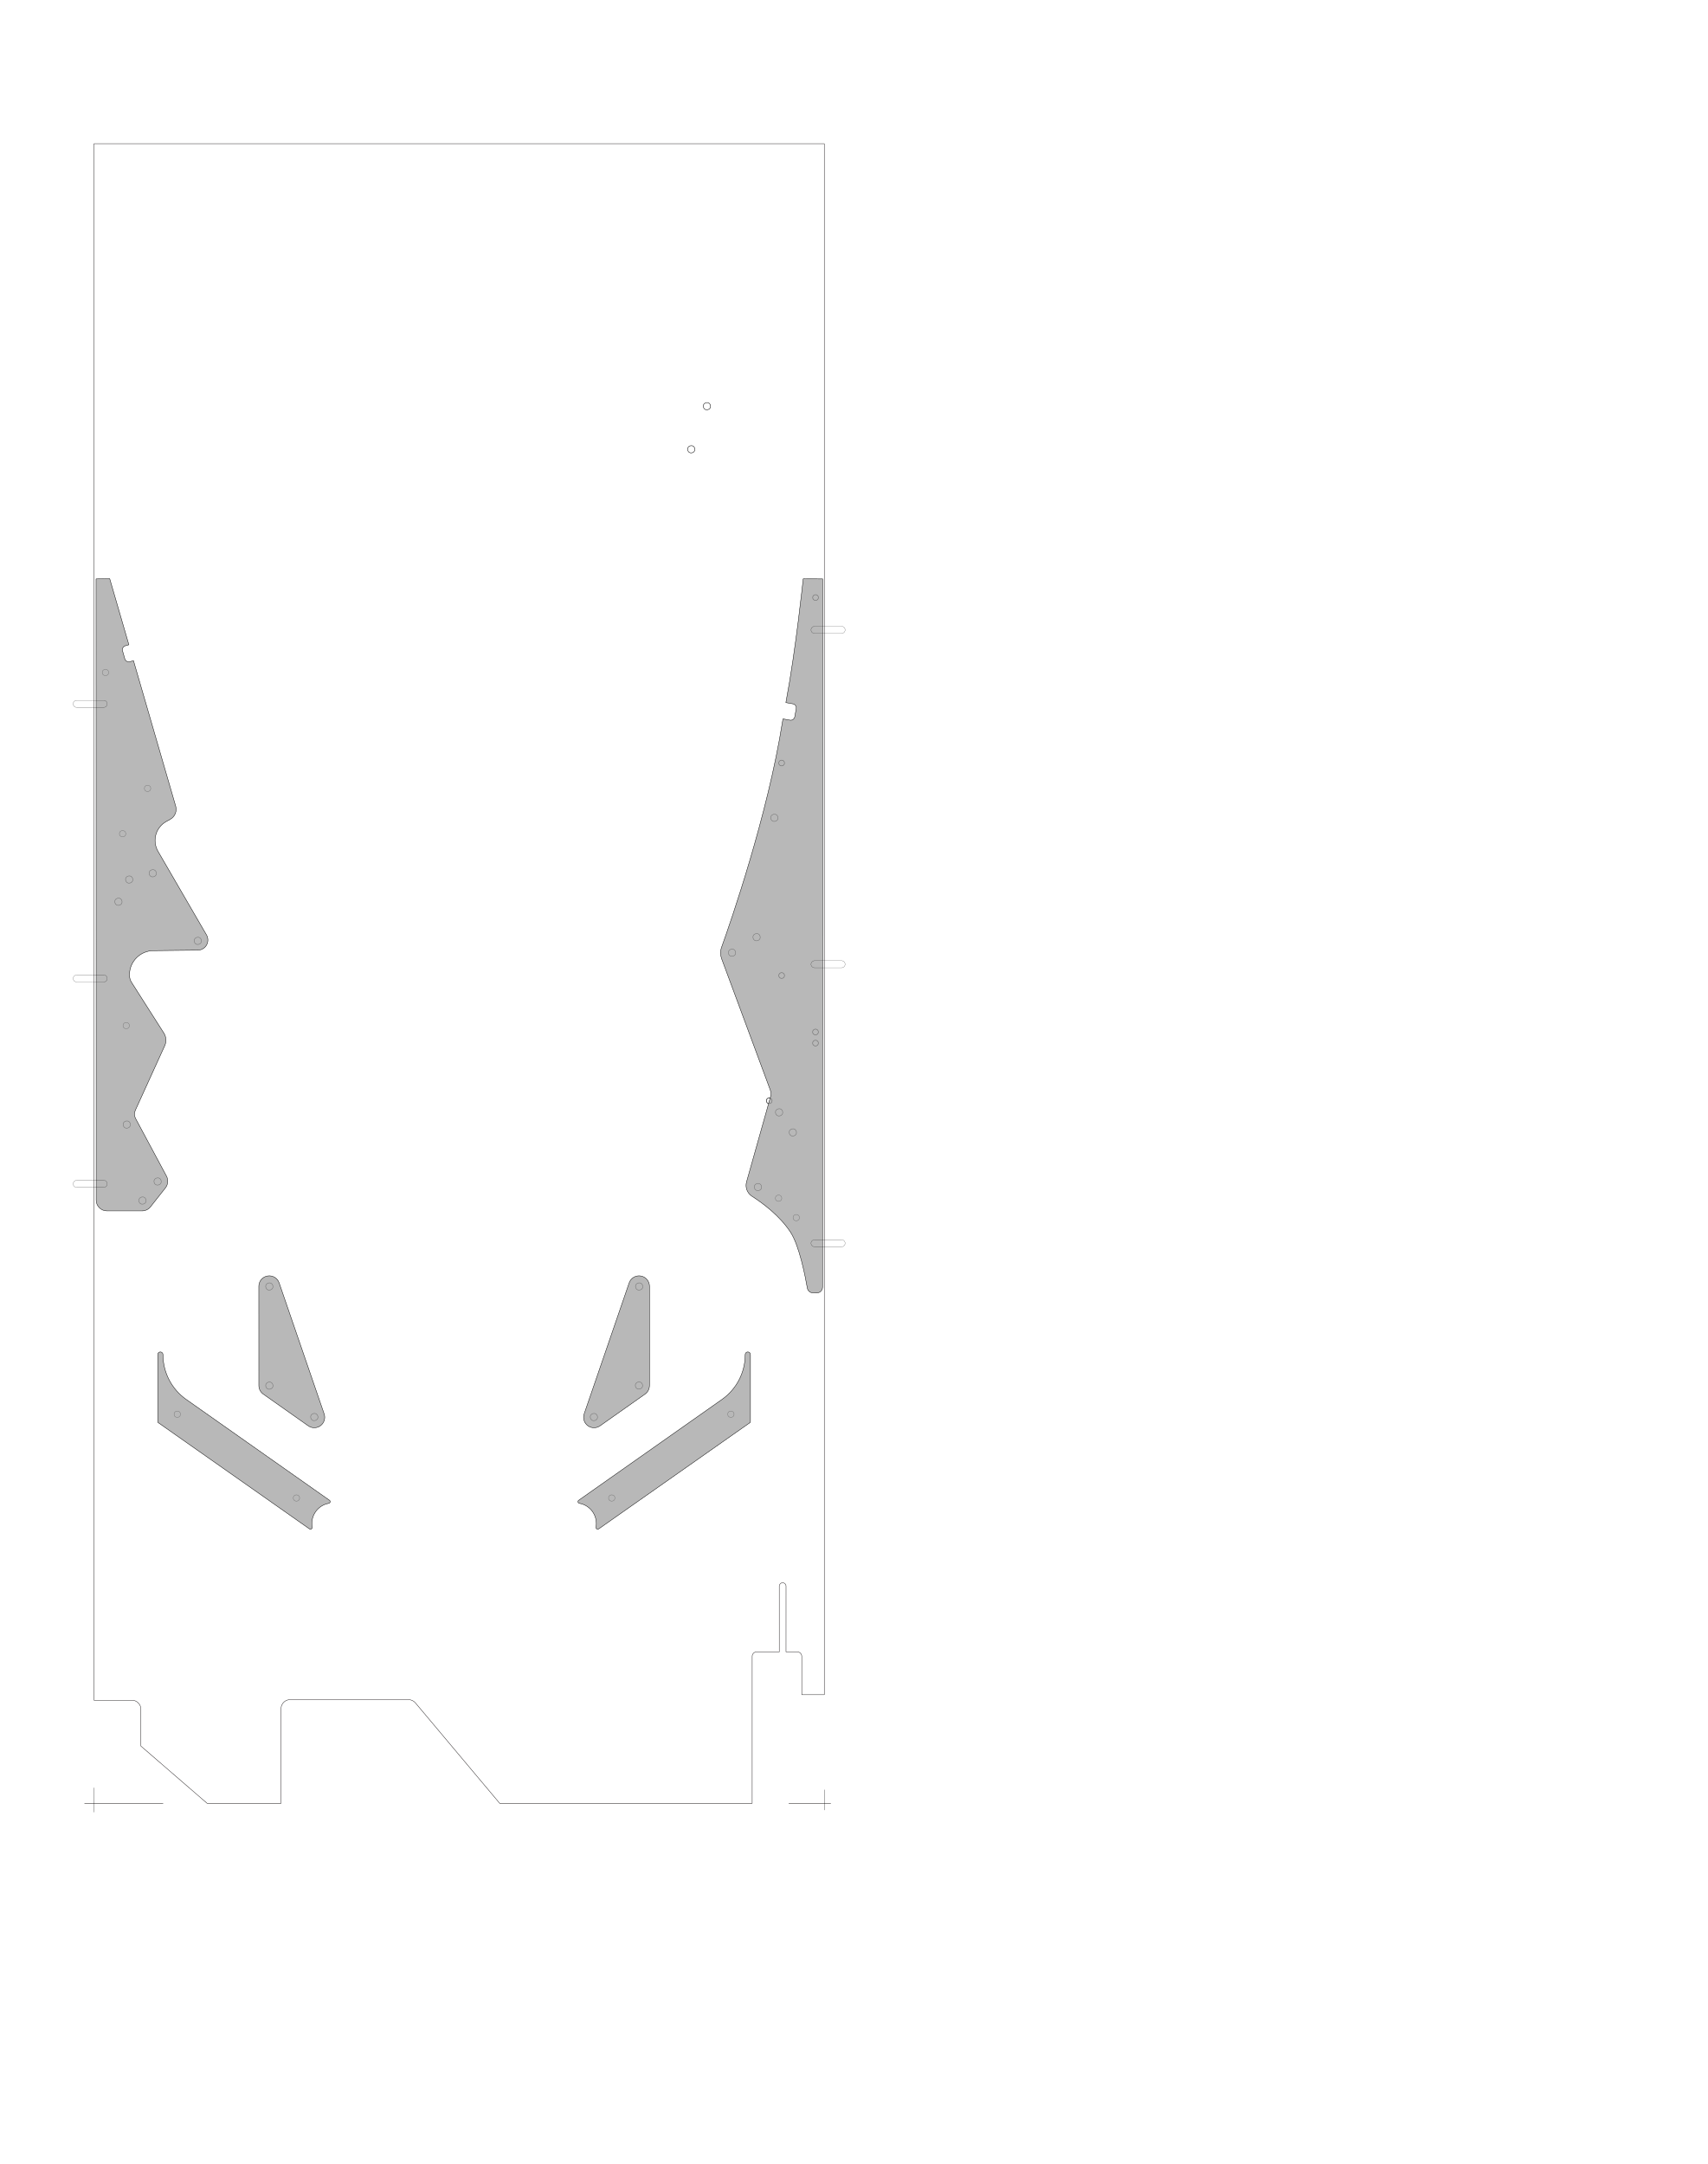
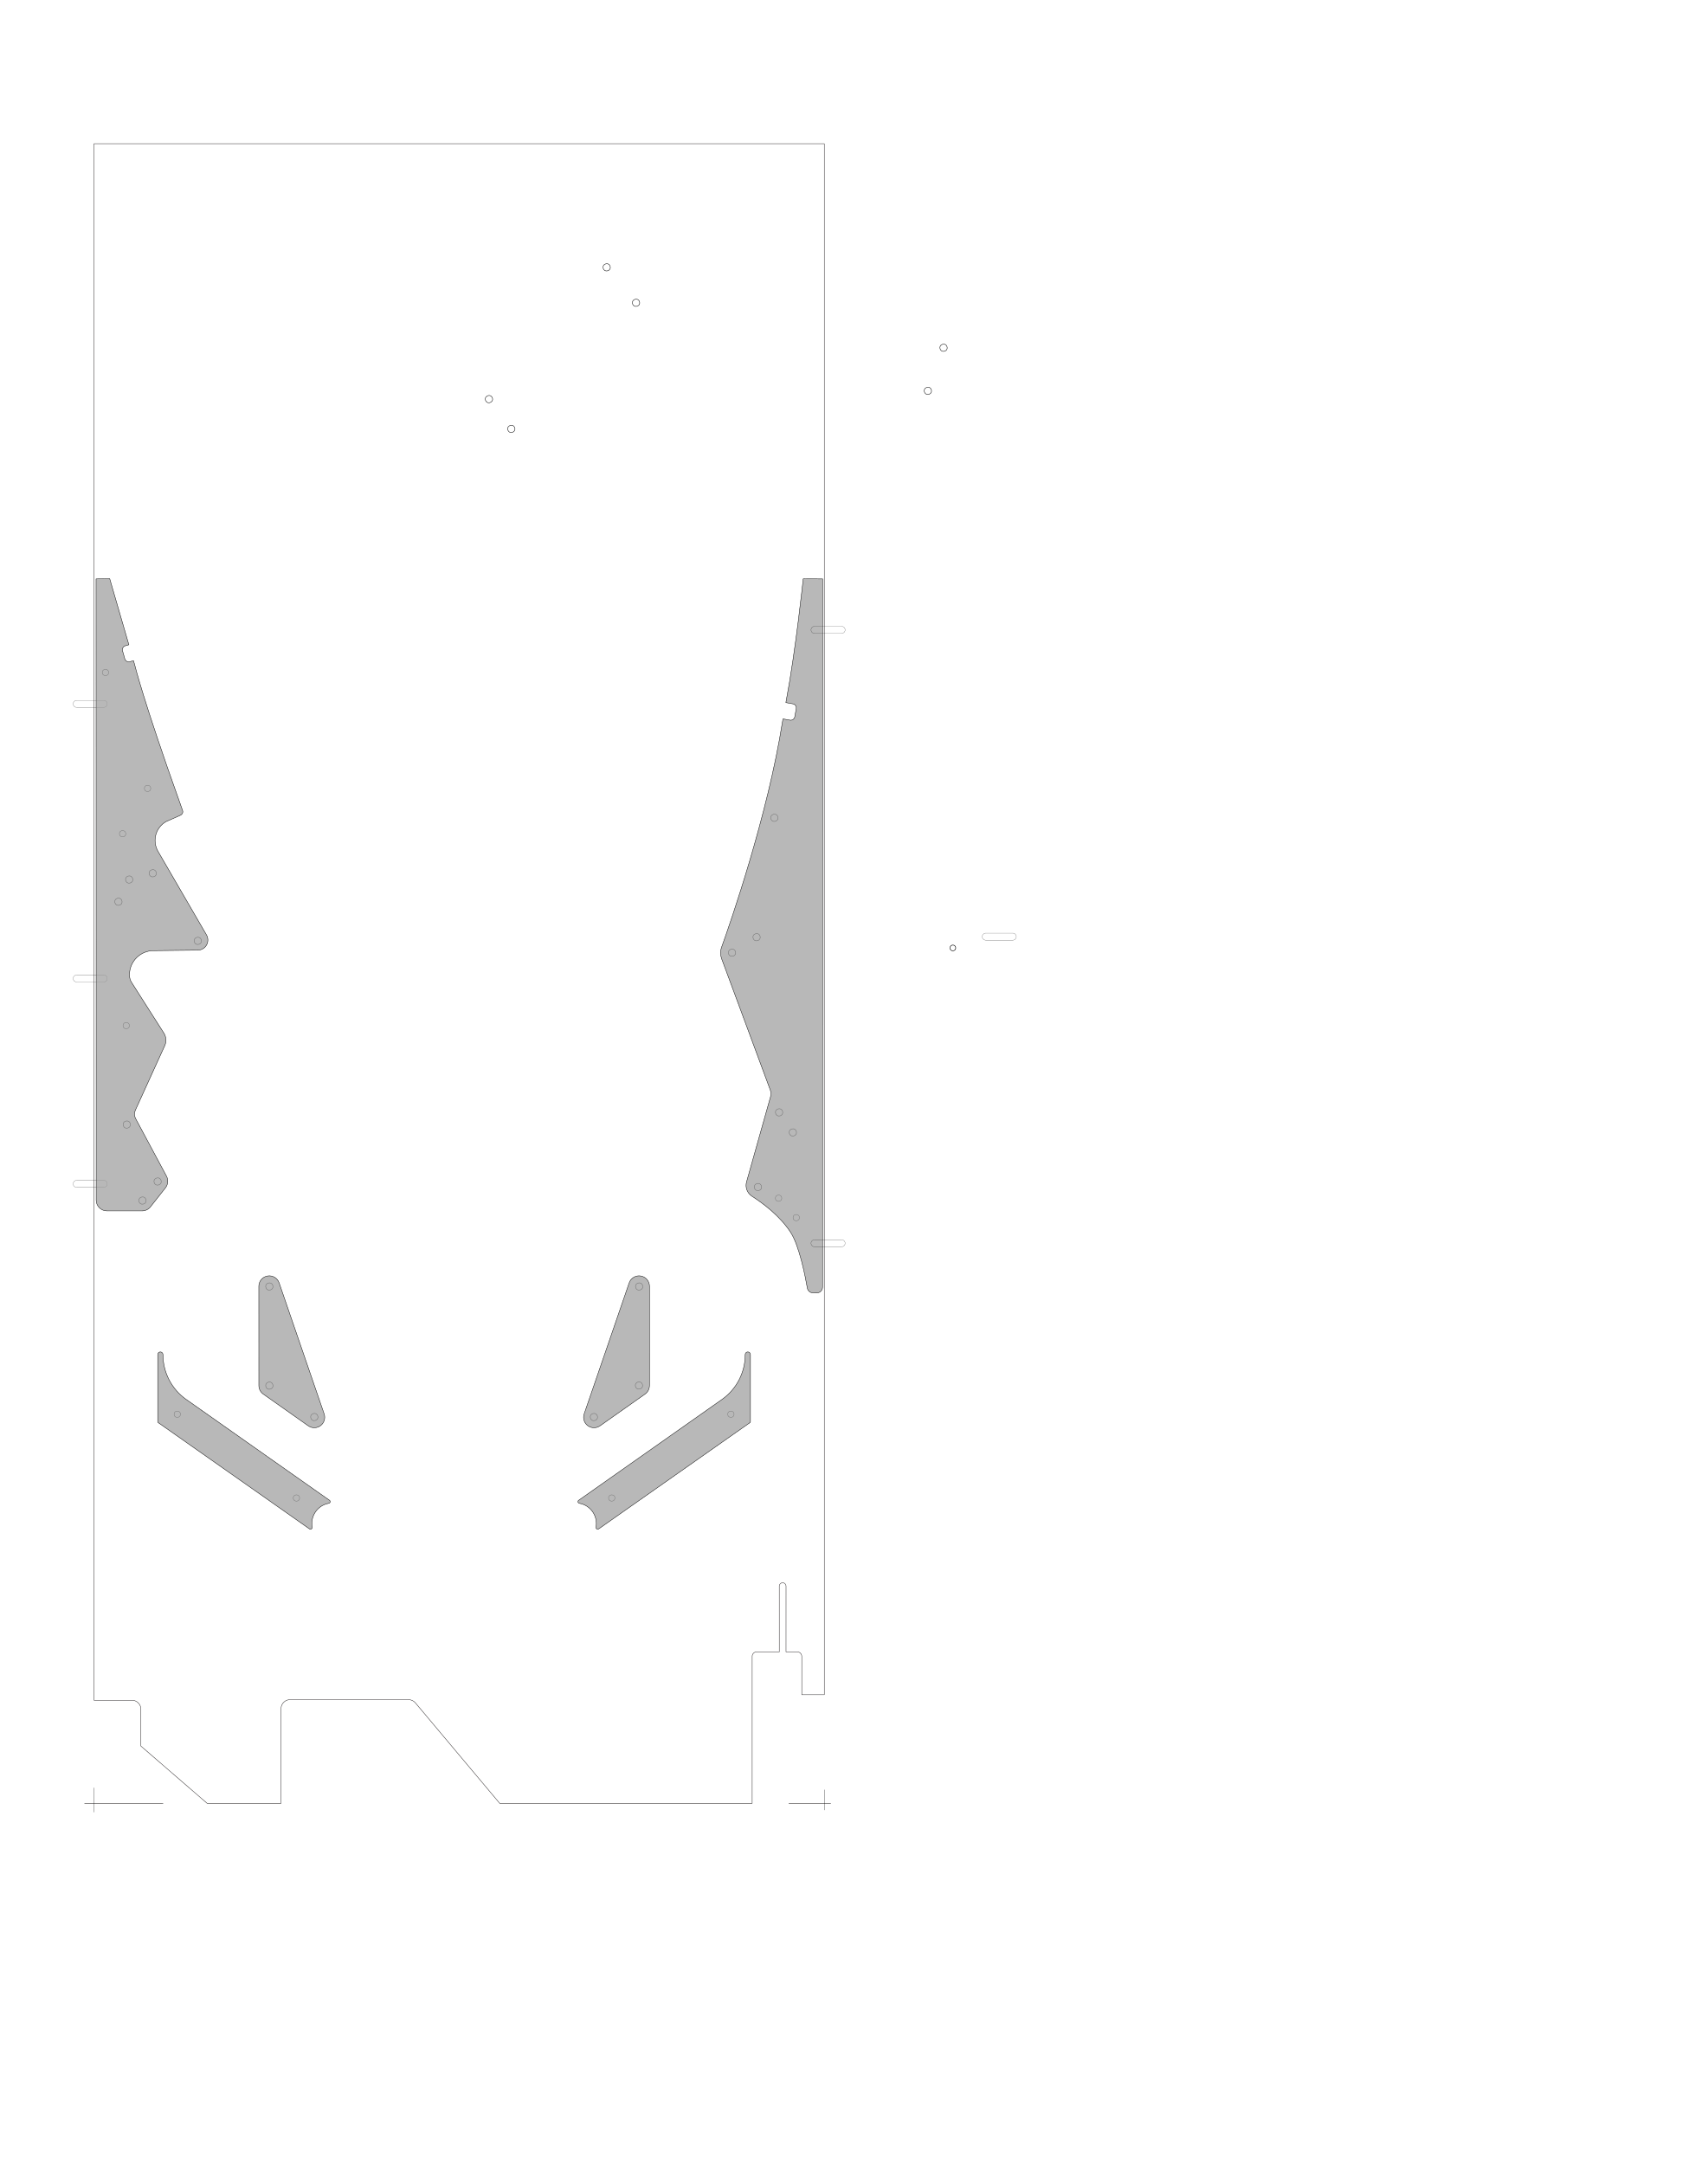
- <svg xmlns="http://www.w3.org/2000/svg" width="4544px" height="5760px" version="1.1" xml:space="preserve" style="fill-rule:evenodd;clip-rule:evenodd;stroke-miterlimit:2.613;">
-   <g clip-path="url(#_clip2)">
+ <svg xmlns="http://www.w3.org/2000/svg" width="4544px" height="5760px" version="1.1" xml:space="preserve" style="fill-rule:evenodd;clip-rule:evenodd;stroke-linejoin:round;stroke-miterlimit:1.414;">
+   <g clip-path="url(#_clip1)">
    <g id="T.-6-R-PlasMet-POST">
      <g id="Plastic">
-         <path d="M327.493,2729.91C327.487,2741.11 344.299,2741.11 344.293,2729.91C344.305,2718.71 327.487,2718.71 327.493,2729.91Z" style="fill:none;stroke:black;stroke-width:0.96px;stroke-linecap:round;stroke-linejoin:round;stroke-miterlimit:10;" />
+         <path d="M327.493,2729.91C327.487,2741.11 344.299,2741.11 344.293,2729.91C344.305,2718.71 327.487,2718.71 327.493,2729.91Z" style="fill:none;stroke:black;stroke-width:0.96px;stroke-linecap:round;stroke-miterlimit:10;" />
      </g>
    </g>
    <g id="T.-6-R-PlasMet-POST1">
      <g id="Plastic1">
-         <path d="M272.277,1789.98C272.271,1801.18 289.084,1801.18 289.077,1789.98C289.09,1778.78 272.271,1778.78 272.277,1789.98Z" style="fill:none;stroke:black;stroke-width:0.96px;stroke-linecap:round;stroke-linejoin:round;stroke-miterlimit:10;" />
+         <path d="M272.277,1789.98C272.271,1801.18 289.084,1801.18 289.077,1789.98C289.09,1778.78 272.271,1778.78 272.277,1789.98Z" style="fill:none;stroke:black;stroke-width:0.96px;stroke-linecap:round;stroke-miterlimit:10;" />
      </g>
    </g>
    <g id="T.-6-R-PlasMet-POST2">
      <g id="Plastic2">
-         <path d="M384.371,2098.53C384.365,2109.73 401.178,2109.73 401.171,2098.53C401.184,2087.33 384.365,2087.33 384.371,2098.53Z" style="fill:none;stroke:black;stroke-width:0.96px;stroke-linecap:round;stroke-linejoin:round;stroke-miterlimit:10;" />
+         <path d="M384.371,2098.53C384.365,2109.73 401.178,2109.73 401.171,2098.53C401.184,2087.33 384.365,2087.33 384.371,2098.53Z" style="fill:none;stroke:black;stroke-width:0.96px;stroke-linecap:round;stroke-miterlimit:10;" />
      </g>
    </g>
    <g id="T.-6-R-PlasMet-POST3">
      <g id="Plastic3">
-         <path d="M317.893,2219.18C317.887,2230.38 334.7,2230.38 334.693,2219.18C334.706,2207.98 317.887,2207.98 317.893,2219.18Z" style="fill:none;stroke:black;stroke-width:0.96px;stroke-linecap:round;stroke-linejoin:round;stroke-miterlimit:10;" />
+         <path d="M317.893,2219.18C317.887,2230.38 334.7,2230.38 334.693,2219.18C334.706,2207.98 317.887,2207.98 317.893,2219.18Z" style="fill:none;stroke:black;stroke-width:0.96px;stroke-linecap:round;stroke-miterlimit:10;" />
      </g>
    </g>
    <g id="T.-6-R-PlasMet-POST4">
      <g id="Plastic4">
-         <path d="M2063.8,3189.32C2063.79,3200.52 2080.6,3200.52 2080.6,3189.32C2080.61,3178.12 2063.79,3178.12 2063.8,3189.32Z" style="fill:none;stroke:black;stroke-width:0.96px;stroke-linecap:round;stroke-linejoin:round;stroke-miterlimit:10;" />
+         <path d="M2063.8,3189.32C2063.79,3200.52 2080.6,3200.52 2080.6,3189.32C2080.61,3178.12 2063.79,3178.12 2063.8,3189.32Z" style="fill:none;stroke:black;stroke-width:0.96px;stroke-linecap:round;stroke-miterlimit:10;" />
      </g>
    </g>
    <g id="T.-6-R-PlasMet-POST5">
      <g id="Plastic5">
-         <path d="M2110.78,3241.05C2110.78,3252.25 2127.59,3252.25 2127.58,3241.05C2127.6,3229.85 2110.78,3229.85 2110.78,3241.05Z" style="fill:none;stroke:black;stroke-width:0.96px;stroke-linecap:round;stroke-linejoin:round;stroke-miterlimit:10;" />
+         <path d="M2110.78,3241.05C2110.78,3252.25 2127.59,3252.25 2127.58,3241.05C2127.6,3229.85 2110.78,3229.85 2110.78,3241.05Z" style="fill:none;stroke:black;stroke-width:0.96px;stroke-linecap:round;stroke-miterlimit:10;" />
      </g>
    </g>
    <g id="T.-6-R-PlasMet-POST6">
      <g id="Plastic6">
-         <path d="M1936.86,3764.3C1936.85,3775.5 1953.66,3775.5 1953.66,3764.3C1953.67,3753.1 1936.85,3753.1 1936.86,3764.3Z" style="fill:none;stroke:black;stroke-width:0.96px;stroke-linecap:round;stroke-linejoin:round;stroke-miterlimit:10;" />
+         <path d="M1936.86,3764.3C1936.85,3775.5 1953.66,3775.5 1953.66,3764.3C1953.67,3753.1 1936.85,3753.1 1936.86,3764.3Z" style="fill:none;stroke:black;stroke-width:0.96px;stroke-linecap:round;stroke-miterlimit:10;" />
      </g>
    </g>
    <g id="T.-6-R-PlasMet-POST7">
      <g id="Plastic7">
-         <path d="M1619.7,3987.29C1619.69,3998.49 1636.51,3998.49 1636.5,3987.29C1636.51,3976.09 1619.69,3976.09 1619.7,3987.29Z" style="fill:none;stroke:black;stroke-width:0.96px;stroke-linecap:round;stroke-linejoin:round;stroke-miterlimit:10;" />
+         <path d="M1619.7,3987.29C1619.69,3998.49 1636.51,3998.49 1636.5,3987.29C1636.51,3976.09 1619.69,3976.09 1619.7,3987.29Z" style="fill:none;stroke:black;stroke-width:0.96px;stroke-linecap:round;stroke-miterlimit:10;" />
      </g>
    </g>
    <g id="T.-6-R-PlasMet-POST8">
      <g id="Plastic8">
-         <path d="M780.562,3987.29C780.556,3998.49 797.368,3998.49 797.362,3987.29C797.375,3976.09 780.556,3976.09 780.562,3987.29Z" style="fill:none;stroke:black;stroke-width:0.96px;stroke-linecap:round;stroke-linejoin:round;stroke-miterlimit:10;" />
+         <path d="M780.562,3987.29C780.556,3998.49 797.368,3998.49 797.362,3987.29C797.375,3976.09 780.556,3976.09 780.562,3987.29Z" style="fill:none;stroke:black;stroke-width:0.96px;stroke-linecap:round;stroke-miterlimit:10;" />
      </g>
    </g>
    <g id="T.-6-R-PlasMet-POST9">
      <g id="Plastic9">
-         <path d="M463.41,3764.31C463.404,3775.51 480.216,3775.51 480.21,3764.31C480.223,3753.11 463.404,3753.11 463.41,3764.31Z" style="fill:none;stroke:black;stroke-width:0.96px;stroke-linecap:round;stroke-linejoin:round;stroke-miterlimit:10;" />
+         <path d="M463.41,3764.31C463.404,3775.51 480.216,3775.51 480.21,3764.31C480.223,3753.11 463.404,3753.11 463.41,3764.31Z" style="fill:none;stroke:black;stroke-width:0.96px;stroke-linecap:round;stroke-miterlimit:10;" />
      </g>
    </g>
    <g id="Playfield-Outline-.--Top-Bottom-Sticker-Drill-Rout-Plastic-Bevel-Art-Assembly-Rubber-Todo">
-       <path d="M250.028,382.57L2193.89,382.57L2193.89,4510.83L2133.9,4510.83L2133.9,4408.84L2133.89,4408.84C2133.89,4402.23 2128.51,4396.84 2121.89,4396.84L2091.95,4396.84L2092.01,4221.88L2092,4221.87C2092,4216.92 2087.96,4212.88 2083.01,4212.88C2078.05,4212.88 2074.01,4216.92 2074.01,4221.87L2074.01,4221.88L2074.06,4396.84L2013.9,4396.84C2007.29,4396.84 2001.91,4402.23 2001.91,4408.84L2001.91,4799.99L1329.95,4799.99L1105.57,4532.58L1105.56,4532.54C1101.06,4527.19 1094.21,4524.01 1087.18,4524.01L771.991,4524.01C758.778,4524.01 747.992,4534.79 747.992,4548L747.992,4799.99L551.237,4799.99L375.011,4647.61L375.011,4549.55C375.011,4536.34 364.232,4525.56 351.012,4525.56L250.028,4525.56L250.028,382.57Z" style="fill:none;stroke:rgb(35,31,32);stroke-width:1.11px;stroke-linecap:round;stroke-linejoin:round;" />
+       <path d="M250.028,382.57L2193.89,382.57L2193.89,4510.83L2133.9,4510.83L2133.9,4408.84L2133.89,4408.84C2133.89,4402.23 2128.51,4396.84 2121.89,4396.84L2091.95,4396.84L2092.01,4221.88L2092,4221.87C2092,4216.92 2087.96,4212.88 2083.01,4212.88C2078.05,4212.88 2074.01,4216.92 2074.01,4221.87L2074.01,4221.88L2074.06,4396.84L2013.9,4396.84C2007.29,4396.84 2001.91,4402.23 2001.91,4408.84L2001.91,4799.99L1329.95,4799.99L1105.57,4532.58L1105.56,4532.54C1101.06,4527.19 1094.21,4524.01 1087.18,4524.01L771.991,4524.01C758.778,4524.01 747.992,4534.79 747.992,4548L747.992,4799.99L551.237,4799.99L375.011,4647.61L375.011,4549.55C375.011,4536.34 364.232,4525.56 351.012,4525.56L250.028,4525.56L250.028,382.57Z" style="fill:none;stroke:rgb(35,31,32);stroke-width:1.11px;stroke-linecap:round;stroke-miterlimit:2.613;" />
    </g>
    <g id="Playfield-Guides-.--Top-Bottom-Sticker-Drill-Rout-Plastic-Bevel-Art-Assembly-Rubber-Todo">
-       <path d="M433.899,4799.99L225.12,4799.99" style="fill:none;stroke:rgb(35,31,32);stroke-width:1.11px;stroke-linecap:round;stroke-linejoin:round;" />
-       <path d="M2210.9,4799.99L2099.49,4799.99" style="fill:none;stroke:rgb(35,31,32);stroke-width:1.11px;stroke-linecap:round;stroke-linejoin:round;" />
-       <path d="M2194.03,4817.86L2194.03,4763.96" style="fill:none;stroke:black;stroke-width:0.74px;stroke-linecap:round;stroke-linejoin:round;stroke-miterlimit:10;" />
-       <path d="M250.14,4823.45L250.14,4758.68" style="fill:none;stroke:black;stroke-width:0.74px;stroke-linecap:round;stroke-linejoin:round;stroke-miterlimit:10;" />
+       <path d="M433.899,4799.99L225.12,4799.99" style="fill:none;stroke:rgb(35,31,32);stroke-width:1.11px;stroke-linecap:round;stroke-miterlimit:2.613;" />
+       <path d="M2210.9,4799.99L2099.49,4799.99" style="fill:none;stroke:rgb(35,31,32);stroke-width:1.11px;stroke-linecap:round;stroke-miterlimit:2.613;" />
+       <path d="M2194.03,4817.86L2194.03,4763.96" style="fill:none;stroke:black;stroke-width:0.74px;stroke-linecap:round;stroke-miterlimit:10;" />
+       <path d="M250.14,4823.45L250.14,4758.68" style="fill:none;stroke:black;stroke-width:0.74px;stroke-linecap:round;stroke-miterlimit:10;" />
    </g>
    <g id="R-Ball-Guide">
      <g id="Plastic10">
-         <path d="M1921.66,3724.8L1540.01,3993.45C1538.54,3994.49 1537.93,3996.28 1538.33,3998.06C1538.72,3999.82 1540.36,4001.21 1542.13,4001.51C1556.35,4003.97 1569.01,4012.09 1577.31,4024.06C1585.6,4036.04 1588.82,4050.75 1586.29,4065.16C1585.97,4066.95 1586.76,4068.76 1588.31,4069.75C1589.84,4070.73 1591.83,4070.69 1593.32,4069.63L1995.65,3786.93C1996.3,3786.44 1997.24,3785.97 1997.29,3784.48L1997.29,3605.41C1997.29,3601.57 1994.17,3598.45 1990.33,3598.45C1986.48,3598.45 1983.36,3601.57 1983.36,3605.41C1983.36,3652.94 1960.35,3697.48 1921.66,3724.8L1921.66,3724.8Z" style="fill:rgb(156,156,156);fill-opacity:0.718;stroke:black;stroke-width:1.07px;stroke-linecap:round;stroke-linejoin:round;stroke-miterlimit:10;" />
+         <path d="M1921.66,3724.8L1540.01,3993.45C1538.54,3994.49 1537.93,3996.28 1538.33,3998.06C1538.72,3999.82 1540.36,4001.21 1542.13,4001.51C1556.35,4003.97 1569.01,4012.09 1577.31,4024.06C1585.6,4036.04 1588.82,4050.75 1586.29,4065.16C1585.97,4066.95 1586.76,4068.76 1588.31,4069.75C1589.84,4070.73 1591.83,4070.69 1593.32,4069.63L1995.65,3786.93C1996.3,3786.44 1997.24,3785.97 1997.29,3784.48L1997.29,3605.41C1997.29,3601.57 1994.17,3598.45 1990.33,3598.45C1986.48,3598.45 1983.36,3601.57 1983.36,3605.41C1983.36,3652.94 1960.35,3697.48 1921.66,3724.8L1921.66,3724.8Z" style="fill:rgb(156,156,156);fill-opacity:0.718;stroke:black;stroke-width:1.07px;stroke-linecap:round;stroke-miterlimit:10;" />
      </g>
    </g>
    <g id="L-Ball-Guide">
      <g id="Plastic11">
-         <path d="M495.411,3724.8L877.067,3993.45C878.535,3994.49 879.141,3996.28 878.741,3998.06C878.349,3999.82 876.711,4001.21 874.945,4001.51C860.724,4003.97 848.065,4012.09 839.766,4024.06C831.475,4036.04 828.249,4050.75 830.778,4065.16C831.105,4066.95 830.31,4068.76 828.766,4069.75C827.229,4070.73 825.247,4070.69 823.754,4069.63L421.418,3786.93C420.77,3786.44 419.829,3785.97 419.779,3784.48L419.782,3605.41C419.782,3601.57 422.9,3598.45 426.746,3598.45C430.592,3598.45 433.711,3601.57 433.711,3605.41C433.711,3652.94 456.728,3697.48 495.411,3724.8L495.411,3724.8Z" style="fill:rgb(156,156,156);fill-opacity:0.718;stroke:black;stroke-width:1.07px;stroke-linecap:round;stroke-linejoin:round;stroke-miterlimit:10;" />
+         <path d="M495.411,3724.8L877.067,3993.45C878.535,3994.49 879.141,3996.28 878.741,3998.06C878.349,3999.82 876.711,4001.21 874.945,4001.51C860.724,4003.97 848.065,4012.09 839.766,4024.06C831.475,4036.04 828.249,4050.75 830.778,4065.16C831.105,4066.95 830.31,4068.76 828.766,4069.75C827.229,4070.73 825.247,4070.69 823.754,4069.63L421.418,3786.93C420.77,3786.44 419.829,3785.97 419.779,3784.48L419.782,3605.41C419.782,3601.57 422.9,3598.45 426.746,3598.45C430.592,3598.45 433.711,3601.57 433.711,3605.41C433.711,3652.94 456.728,3697.48 495.411,3724.8L495.411,3724.8Z" style="fill:rgb(156,156,156);fill-opacity:0.718;stroke:black;stroke-width:1.07px;stroke-linecap:round;stroke-miterlimit:10;" />
      </g>
    </g>
    <g id="T.-6-Post-Narrow">
      <g id="Plastic12">
-         <path d="M346.642,2990.71C343.284,2978.36 324.745,2983.41 328.117,2995.76C331.468,3008.11 350.013,3003.06 346.642,2990.71Z" style="fill:none;stroke:black;stroke-width:1.19px;stroke-linecap:round;stroke-linejoin:round;" />
+         <path d="M346.642,2990.71C343.284,2978.36 324.745,2983.41 328.117,2995.76C331.468,3008.11 350.013,3003.06 346.642,2990.71Z" style="fill:none;stroke:black;stroke-width:1.19px;stroke-linecap:round;stroke-miterlimit:2.613;" />
      </g>
    </g>
    <g id="T.-6-Post-Narrow1">
      <g id="Plastic13">
-         <path d="M428.768,3142.32C425.41,3129.96 406.872,3135.01 410.244,3147.36C413.595,3159.72 432.14,3154.66 428.768,3142.32Z" style="fill:none;stroke:black;stroke-width:1.19px;stroke-linecap:round;stroke-linejoin:round;" />
+         <path d="M428.768,3142.32C425.41,3129.96 406.872,3135.01 410.244,3147.36C413.595,3159.72 432.14,3154.66 428.768,3142.32Z" style="fill:none;stroke:black;stroke-width:1.19px;stroke-linecap:round;stroke-miterlimit:2.613;" />
      </g>
    </g>
    <g id="T.-6-Post-Narrow2">
      <g id="Plastic14">
-         <path d="M388.496,3193.08C385.138,3180.72 366.6,3185.78 369.971,3198.12C373.322,3210.48 391.868,3205.42 388.496,3193.08Z" style="fill:none;stroke:black;stroke-width:1.19px;stroke-linecap:round;stroke-linejoin:round;" />
+         <path d="M388.496,3193.08C385.138,3180.72 366.6,3185.78 369.971,3198.12C373.322,3210.48 391.868,3205.42 388.496,3193.08Z" style="fill:none;stroke:black;stroke-width:1.19px;stroke-linecap:round;stroke-miterlimit:2.613;" />
      </g>
    </g>
    <g id="T.-6-Post-Narrow3">
      <g id="Plastic15">
-         <path d="M726.09,3421.76C722.732,3409.41 704.194,3414.46 707.566,3426.81C710.917,3439.16 729.462,3434.11 726.09,3421.76Z" style="fill:none;stroke:black;stroke-width:1.19px;stroke-linecap:round;stroke-linejoin:round;" />
+         <path d="M726.09,3421.76C722.732,3409.41 704.194,3414.46 707.566,3426.81C710.917,3439.16 729.462,3434.11 726.09,3421.76Z" style="fill:none;stroke:black;stroke-width:1.19px;stroke-linecap:round;stroke-miterlimit:2.613;" />
      </g>
    </g>
    <g id="T.-6-Post-Narrow4">
      <g id="Plastic16">
-         <path d="M726.115,3685.66C722.757,3673.31 704.218,3678.36 707.59,3690.71C710.941,3703.06 729.486,3698.01 726.115,3685.66Z" style="fill:none;stroke:black;stroke-width:1.19px;stroke-linecap:round;stroke-linejoin:round;" />
+         <path d="M726.115,3685.66C722.757,3673.31 704.218,3678.36 707.59,3690.71C710.941,3703.06 729.486,3698.01 726.115,3685.66Z" style="fill:none;stroke:black;stroke-width:1.19px;stroke-linecap:round;stroke-miterlimit:2.613;" />
      </g>
    </g>
    <g id="T.-6-Post-Narrow5">
      <g id="Plastic17">
-         <path d="M845.771,3769.25C842.413,3756.9 823.875,3761.95 827.246,3774.3C830.597,3786.66 849.143,3781.6 845.771,3769.25Z" style="fill:none;stroke:black;stroke-width:1.19px;stroke-linecap:round;stroke-linejoin:round;" />
+         <path d="M845.771,3769.25C842.413,3756.9 823.875,3761.95 827.246,3774.3C830.597,3786.66 849.143,3781.6 845.771,3769.25Z" style="fill:none;stroke:black;stroke-width:1.19px;stroke-linecap:round;stroke-miterlimit:2.613;" />
      </g>
    </g>
    <g id="T.-6-Post-Narrow6">
      <g id="Plastic18">
-         <path d="M1710.35,3421.77C1707,3409.42 1688.46,3414.47 1691.83,3426.82C1695.18,3439.17 1713.73,3434.12 1710.35,3421.77Z" style="fill:none;stroke:black;stroke-width:1.19px;stroke-linecap:round;stroke-linejoin:round;" />
+         <path d="M1710.35,3421.77C1707,3409.42 1688.46,3414.47 1691.83,3426.82C1695.18,3439.17 1713.73,3434.12 1710.35,3421.77Z" style="fill:none;stroke:black;stroke-width:1.19px;stroke-linecap:round;stroke-miterlimit:2.613;" />
      </g>
    </g>
    <g id="T.-6-Post-Narrow7">
      <g id="Plastic19">
-         <path d="M1709.86,3685.35C1706.51,3673 1687.97,3678.05 1691.34,3690.4C1694.69,3702.75 1713.23,3697.7 1709.86,3685.35Z" style="fill:none;stroke:black;stroke-width:1.19px;stroke-linecap:round;stroke-linejoin:round;" />
+         <path d="M1709.86,3685.35C1706.51,3673 1687.97,3678.05 1691.34,3690.4C1694.69,3702.75 1713.23,3697.7 1709.86,3685.35Z" style="fill:none;stroke:black;stroke-width:1.19px;stroke-linecap:round;stroke-miterlimit:2.613;" />
      </g>
    </g>
    <g id="T.-6-Post-Narrow8">
      <g id="Plastic20">
-         <path d="M1589.88,3769.27C1586.53,3756.92 1567.99,3761.97 1571.36,3774.32C1574.71,3786.67 1593.26,3781.62 1589.88,3769.27Z" style="fill:none;stroke:black;stroke-width:1.19px;stroke-linecap:round;stroke-linejoin:round;" />
+         <path d="M1589.88,3769.27C1586.53,3756.92 1567.99,3761.97 1571.36,3774.32C1574.71,3786.67 1593.26,3781.62 1589.88,3769.27Z" style="fill:none;stroke:black;stroke-width:1.19px;stroke-linecap:round;stroke-miterlimit:2.613;" />
      </g>
    </g>
    <g id="T.-6-Post-Narrow9">
      <g id="Plastic21">
-         <path d="M2082.82,2958.26C2079.46,2945.91 2060.92,2950.96 2064.29,2963.31C2067.64,2975.66 2086.19,2970.61 2082.82,2958.26Z" style="fill:none;stroke:black;stroke-width:1.19px;stroke-linecap:round;stroke-linejoin:round;" />
+         <path d="M2082.82,2958.26C2079.46,2945.91 2060.92,2950.96 2064.29,2963.31C2067.64,2975.66 2086.19,2970.61 2082.82,2958.26Z" style="fill:none;stroke:black;stroke-width:1.19px;stroke-linecap:round;stroke-miterlimit:2.613;" />
      </g>
    </g>
    <g id="T.-6-Post-Narrow10">
      <g id="Plastic22">
-         <path d="M2119.38,3011.71C2116.02,2999.35 2097.48,3004.41 2100.85,3016.75C2104.2,3029.11 2122.75,3024.05 2119.38,3011.71Z" style="fill:none;stroke:black;stroke-width:1.19px;stroke-linecap:round;stroke-linejoin:round;" />
+         <path d="M2119.38,3011.71C2116.02,2999.35 2097.48,3004.41 2100.85,3016.75C2104.2,3029.11 2122.75,3024.05 2119.38,3011.71Z" style="fill:none;stroke:black;stroke-width:1.19px;stroke-linecap:round;stroke-miterlimit:2.613;" />
      </g>
    </g>
    <g id="T.-6-Post-Narrow11">
      <g id="Plastic23">
-         <path d="M2026.56,3157.08C2023.2,3144.73 2004.66,3149.78 2008.03,3162.12C2011.38,3174.48 2029.93,3169.43 2026.56,3157.08Z" style="fill:none;stroke:black;stroke-width:1.19px;stroke-linecap:round;stroke-linejoin:round;" />
+         <path d="M2026.56,3157.08C2023.2,3144.73 2004.66,3149.78 2008.03,3162.12C2011.38,3174.48 2029.93,3169.43 2026.56,3157.08Z" style="fill:none;stroke:black;stroke-width:1.19px;stroke-linecap:round;stroke-miterlimit:2.613;" />
      </g>
    </g>
    <g id="T.-6-Post-Narrow12">
      <g id="Plastic24">
-         <path d="M1957.55,2533.32C1954.19,2520.97 1935.65,2526.02 1939.02,2538.37C1942.37,2550.72 1960.92,2545.67 1957.55,2533.32Z" style="fill:none;stroke:black;stroke-width:1.19px;stroke-linecap:round;stroke-linejoin:round;" />
+         <path d="M1957.55,2533.32C1954.19,2520.97 1935.65,2526.02 1939.02,2538.37C1942.37,2550.72 1960.92,2545.67 1957.55,2533.32Z" style="fill:none;stroke:black;stroke-width:1.19px;stroke-linecap:round;stroke-miterlimit:2.613;" />
      </g>
    </g>
    <g id="T.-6-Post-Narrow13">
      <g id="Plastic25">
-         <path d="M2022.92,2492.07C2019.57,2479.72 2001.03,2484.77 2004.4,2497.12C2007.75,2509.47 2026.3,2504.42 2022.92,2492.07Z" style="fill:none;stroke:black;stroke-width:1.19px;stroke-linecap:round;stroke-linejoin:round;" />
+         <path d="M2022.92,2492.07C2019.57,2479.72 2001.03,2484.77 2004.4,2497.12C2007.75,2509.47 2026.3,2504.42 2022.92,2492.07Z" style="fill:none;stroke:black;stroke-width:1.19px;stroke-linecap:round;stroke-miterlimit:2.613;" />
      </g>
    </g>
    <g id="T.-6-Post-Narrow14">
      <g id="Plastic26">
-         <path d="M2070.19,2174.29C2066.84,2161.94 2048.3,2166.99 2051.67,2179.34C2055.02,2191.69 2073.57,2186.64 2070.19,2174.29Z" style="fill:none;stroke:black;stroke-width:1.19px;stroke-linecap:round;stroke-linejoin:round;" />
+         <path d="M2070.19,2174.29C2066.84,2161.94 2048.3,2166.99 2051.67,2179.34C2055.02,2191.69 2073.57,2186.64 2070.19,2174.29Z" style="fill:none;stroke:black;stroke-width:1.19px;stroke-linecap:round;stroke-miterlimit:2.613;" />
      </g>
    </g>
    <g id="T.-6-Post-Narrow15">
      <g id="Plastic27">
-         <path d="M324.462,2397.71C321.104,2385.36 302.566,2390.41 305.937,2402.75C309.288,2415.11 327.834,2410.05 324.462,2397.71Z" style="fill:none;stroke:black;stroke-width:1.19px;stroke-linecap:round;stroke-linejoin:round;" />
+         <path d="M324.462,2397.71C321.104,2385.36 302.566,2390.41 305.937,2402.75C309.288,2415.11 327.834,2410.05 324.462,2397.71Z" style="fill:none;stroke:black;stroke-width:1.19px;stroke-linecap:round;stroke-miterlimit:2.613;" />
      </g>
    </g>
    <g id="T.-6-Post-Narrow16">
      <g id="Plastic28">
-         <path d="M353.063,2338.54C349.705,2326.19 331.166,2331.24 334.538,2343.59C337.889,2355.94 356.435,2350.89 353.063,2338.54Z" style="fill:none;stroke:black;stroke-width:1.19px;stroke-linecap:round;stroke-linejoin:round;" />
+         <path d="M353.063,2338.54C349.705,2326.19 331.166,2331.24 334.538,2343.59C337.889,2355.94 356.435,2350.89 353.063,2338.54Z" style="fill:none;stroke:black;stroke-width:1.19px;stroke-linecap:round;stroke-miterlimit:2.613;" />
      </g>
    </g>
    <g id="T.-6-Post-Narrow17">
      <g id="Plastic29">
-         <path d="M415.827,2321.9C412.469,2309.55 393.931,2314.6 397.303,2326.95C400.654,2339.3 419.199,2334.25 415.827,2321.9Z" style="fill:none;stroke:black;stroke-width:1.19px;stroke-linecap:round;stroke-linejoin:round;" />
+         <path d="M415.827,2321.9C412.469,2309.55 393.931,2314.6 397.303,2326.95C400.654,2339.3 419.199,2334.25 415.827,2321.9Z" style="fill:none;stroke:black;stroke-width:1.19px;stroke-linecap:round;stroke-miterlimit:2.613;" />
      </g>
    </g>
    <g id="T.-6-Post-Narrow18">
      <g id="Plastic30">
-         <path d="M1890.74,1078.68C1887.38,1066.33 1868.84,1071.38 1872.22,1083.73C1875.57,1096.08 1894.11,1091.03 1890.74,1078.68Z" style="fill:none;stroke:black;stroke-width:1.19px;stroke-linecap:round;stroke-linejoin:round;" />
+         <path d="M2520.53,923.14C2517.17,910.788 2498.64,915.839 2502.01,928.187C2505.36,940.541 2523.9,935.488 2520.53,923.14Z" style="fill:none;stroke:black;stroke-width:1.19px;stroke-linecap:round;stroke-miterlimit:2.613;" />
      </g>
    </g>
    <g id="T.-6-Post-Narrow19">
      <g id="Plastic31">
-         <path d="M1849,1193.33C1845.64,1180.98 1827.1,1186.03 1830.47,1198.38C1833.82,1210.73 1852.37,1205.68 1849,1193.33Z" style="fill:none;stroke:black;stroke-width:1.19px;stroke-linecap:round;stroke-linejoin:round;" />
+         <path d="M2478.79,1037.79C2475.43,1025.44 2456.89,1030.49 2460.26,1042.84C2463.62,1055.19 2482.16,1050.14 2478.79,1037.79Z" style="fill:none;stroke:black;stroke-width:1.19px;stroke-linecap:round;stroke-miterlimit:2.613;" />
      </g>
    </g>
    <g id="T.-6-Post-Narrow20">
      <g id="Plastic32">
-         <path d="M535.747,2501.8C532.389,2489.45 513.851,2494.5 517.223,2506.85C520.574,2519.2 539.119,2514.15 535.747,2501.8Z" style="fill:none;stroke:black;stroke-width:1.19px;stroke-linecap:round;stroke-linejoin:round;" />
+         <path d="M535.747,2501.8C532.389,2489.45 513.851,2494.5 517.223,2506.85C520.574,2519.2 539.119,2514.15 535.747,2501.8Z" style="fill:none;stroke:black;stroke-width:1.19px;stroke-linecap:round;stroke-miterlimit:2.613;" />
      </g>
    </g>
    <g id="Round-Hole-Small-w-PlasHole">
      <g id="Plastic33">
-         <circle cx="2080.35" cy="2596.61" r="7.68" style="fill:none;stroke:black;stroke-width:1.44px;stroke-linecap:round;stroke-linejoin:round;stroke-miterlimit:1.5;" />
-       </g>
-     </g>
-     <g id="Round-Hole-Small-w-PlasHole1">
+         <circle cx="2535.99" cy="2523.16" r="7.68" style="fill:none;stroke:black;stroke-width:1.44px;stroke-linecap:round;stroke-miterlimit:1.5;" />
+       </g>
+     </g>
+     <g id="_.23.6-Screw-Plas2Wood">
      <g id="Plastic34">
-         <circle cx="2170.41" cy="2746.9" r="7.68" style="fill:none;stroke:black;stroke-width:1.44px;stroke-linecap:round;stroke-linejoin:round;stroke-miterlimit:1.5;" />
-       </g>
-     </g>
-     <g id="Round-Hole-Small-w-PlasHole2">
+         <path d="M285.439,3151.11C285.439,3145.95 281.245,3141.75 276.079,3141.75L204.079,3141.75C198.913,3141.75 194.719,3145.95 194.719,3151.11C194.719,3156.28 198.913,3160.47 204.079,3160.47L276.079,3160.47C281.245,3160.47 285.439,3156.28 285.439,3151.11Z" style="fill:none;stroke:black;stroke-opacity:0.843;stroke-width:0.53px;stroke-linecap:round;stroke-miterlimit:10;" />
+       </g>
+     </g>
+     <g id="_.23.6-Screw-Plas2Wood1">
      <g id="Plastic35">
-         <circle cx="2170.43" cy="2776.47" r="7.68" style="fill:none;stroke:black;stroke-width:1.44px;stroke-linecap:round;stroke-linejoin:round;stroke-miterlimit:1.5;" />
-       </g>
-     </g>
-     <g id="Round-Hole-Small-w-PlasHole3">
+         <path d="M285.439,2604.42C285.439,2599.25 281.245,2595.06 276.079,2595.06L204.079,2595.06C198.913,2595.06 194.719,2599.25 194.719,2604.42C194.719,2609.59 198.913,2613.78 204.079,2613.78L276.079,2613.78C281.245,2613.78 285.439,2609.59 285.439,2604.42Z" style="fill:none;stroke:black;stroke-opacity:0.843;stroke-width:0.53px;stroke-linecap:round;stroke-miterlimit:10;" />
+       </g>
+     </g>
+     <g id="_.23.6-Screw-Plas2Wood2">
      <g id="Plastic36">
-         <circle cx="2047.25" cy="2929.9" r="7.68" style="fill:none;stroke:black;stroke-width:1.44px;stroke-linecap:round;stroke-linejoin:round;stroke-miterlimit:1.5;" />
-       </g>
-     </g>
-     <g id="Round-Hole-Small-w-PlasHole4">
+         <path d="M285.439,1873.49C285.439,1868.33 281.245,1864.13 276.079,1864.13L204.079,1864.13C198.913,1864.13 194.719,1868.33 194.719,1873.49C194.719,1878.66 198.913,1882.85 204.079,1882.85L276.079,1882.85C281.245,1882.85 285.439,1878.66 285.439,1873.49Z" style="fill:none;stroke:black;stroke-opacity:0.843;stroke-width:0.53px;stroke-linecap:round;stroke-miterlimit:10;" />
+       </g>
+     </g>
+     <g id="T.-6-Post-Narrow21">
      <g id="Plastic37">
-         <circle cx="2080.28" cy="2030.99" r="7.68" style="fill:none;stroke:black;stroke-width:1.44px;stroke-linecap:round;stroke-linejoin:round;stroke-miterlimit:1.5;" />
-       </g>
-     </g>
-     <g id="Round-Hole-Small-w-PlasHole5">
+         <path d="M1309.74,1057.7C1303.49,1046.52 1286.72,1055.9 1292.98,1067.07C1299.22,1078.25 1315.99,1068.87 1309.74,1057.7Z" style="fill:none;stroke:black;stroke-width:1.19px;stroke-linecap:round;stroke-miterlimit:2.613;" />
+       </g>
+     </g>
+     <g id="T.-6-Post-Narrow22">
      <g id="Plastic38">
-         <circle cx="2170.57" cy="1590.52" r="7.68" style="fill:none;stroke:black;stroke-width:1.44px;stroke-linecap:round;stroke-linejoin:round;stroke-miterlimit:1.5;" />
+         <path d="M1369.19,1136.88C1362.95,1125.7 1346.18,1135.09 1352.44,1146.25C1358.68,1157.43 1375.45,1148.05 1369.19,1136.88Z" style="fill:none;stroke:black;stroke-width:1.19px;stroke-linecap:round;stroke-miterlimit:2.613;" />
      </g>
    </g>
    <g id="Misc-Plas.2e.">
      <g id="Plastics">
-         <path d="M1596.98,3795.21C1587.13,3802.15 1573.92,3801.96 1564.28,3794.72C1554.64,3787.49 1550.76,3774.86 1554.68,3763.46C1585.5,3673.74 1635.87,3527.1 1674.49,3414.67C1678.91,3401.82 1691.96,3394.05 1705.36,3396.29C1718.76,3398.53 1728.57,3410.12 1728.57,3423.7C1728.55,3526.86 1728.52,3647.2 1728.51,3688.05C1728.51,3697.09 1724.12,3705.55 1716.73,3710.76C1693.69,3727.01 1641.02,3764.15 1596.98,3795.21Z" style="fill:rgb(156,156,156);fill-opacity:0.718;stroke:black;stroke-width:1.07px;stroke-linecap:round;stroke-linejoin:round;" />
-         <path d="M820.435,3795.21C830.286,3802.15 843.491,3801.96 853.132,3794.72C862.773,3787.49 866.651,3774.86 862.735,3763.46C831.913,3673.74 781.542,3527.1 742.92,3414.67C738.507,3401.82 725.453,3394.05 712.055,3396.29C698.657,3398.53 688.84,3410.12 688.844,3423.7C688.867,3526.86 688.894,3647.2 688.903,3688.05C688.906,3697.09 693.297,3705.55 700.679,3710.76C723.725,3727.01 776.389,3764.15 820.435,3795.21Z" style="fill:rgb(156,156,156);fill-opacity:0.718;stroke:black;stroke-width:1.07px;stroke-linecap:round;stroke-linejoin:round;" />
-         <path d="M2091.53,1870.13C2092.02,1867.4 2092.37,1865.52 2092.49,1864.89C2117.75,1732.06 2137.71,1540.73 2137.71,1540.73L2189.59,1540.98L2189.28,2926.91C2189.28,2926.91 2189.28,3339.04 2189.28,3425.83C2189.28,3430.03 2187.6,3434.06 2184.61,3437.01C2181.61,3439.95 2177.57,3441.58 2173.36,3441.52C2170.2,3441.47 2166.92,3441.43 2163.87,3441.38C2156.31,3441.27 2149.9,3435.78 2148.63,3428.32C2143.14,3396.73 2127.24,3315.36 2104,3279.86C2074.82,3235.28 2028.59,3201.52 2001.51,3184.22C1988.73,3176.07 1982.8,3160.51 1986.9,3145.92C2003.11,3088.37 2041.89,2950.6 2050.76,2919.09C2052.41,2913.22 2052.16,2906.99 2050.04,2901.28C2031.95,2852.45 1943.77,2614.48 1920.54,2551.78C1916.9,2541.97 1916.87,2531.19 1920.45,2521.37C1944.82,2453.4 2043.09,2170.43 2082.53,1921.08C2082.79,1919.47 2083.24,1916.8 2083.81,1913.49L2102.46,1916.83C2108.44,1917.9 2114.17,1913.91 2115.24,1907.93L2119.12,1886.25C2120.19,1880.27 2116.2,1874.54 2110.22,1873.47L2091.53,1870.13Z" style="fill:rgb(156,156,156);fill-opacity:0.718;stroke:black;stroke-width:1.07px;stroke-linejoin:round;stroke-miterlimit:1.414;" />
-         <path d="M355.294,1758.51L467.588,2145.69C471.542,2159.32 465.542,2173.88 453.129,2180.77C449.766,2182.63 446.168,2184.63 442.46,2186.69C428.916,2194.2 418.964,2206.85 414.844,2221.78C410.724,2236.71 412.783,2252.67 420.557,2266.07C456.57,2328.13 516.719,2431.78 549.643,2488.52C554.472,2496.84 554.516,2507.1 549.758,2515.47C545,2523.83 536.158,2529.03 526.536,2529.13C492.449,2529.49 445.746,2529.98 408.296,2530.38C373.312,2530.74 345.029,2558.99 344.614,2593.97C344.609,2594.35 344.605,2594.73 344.6,2595.09C344.517,2602.14 346.488,2609.05 350.274,2615C366.884,2641.07 414.793,2716.28 436.047,2749.64C442.514,2759.79 443.407,2772.53 438.421,2783.48C420.002,2823.95 375.008,2922.8 360.055,2955.65C356.954,2962.47 357.21,2970.34 360.748,2976.93C376.869,3007 423.406,3093.8 443.048,3130.43C448.463,3140.53 447.376,3152.87 440.28,3161.87C428.641,3176.63 411.042,3198.94 400.603,3212.18C395.142,3219.1 386.809,3223.14 377.99,3223.14C356.135,3223.14 313.394,3223.14 284.747,3223.14C277.109,3223.14 269.784,3220.11 264.383,3214.71C258.982,3209.31 255.947,3201.98 255.947,3194.35C255.947,3119.91 255.947,2926.91 255.947,2926.91L255.642,1540.98L292.019,1540.34L343.026,1716.21L333.764,1718.84C327.918,1720.5 324.521,1726.59 326.182,1732.44L332.202,1753.62C333.863,1759.47 339.958,1762.87 345.803,1761.2L355.294,1758.51Z" style="fill:rgb(156,156,156);fill-opacity:0.718;stroke:black;stroke-width:1.07px;stroke-linejoin:round;stroke-miterlimit:1.414;" />
-       </g>
-     </g>
-     <g id="_.23.6-Screw-Plas2Wood">
+         <path d="M1596.98,3795.21C1587.13,3802.15 1573.92,3801.96 1564.28,3794.72C1554.64,3787.49 1550.76,3774.86 1554.68,3763.46C1585.5,3673.74 1635.87,3527.1 1674.49,3414.67C1678.91,3401.82 1691.96,3394.05 1705.36,3396.29C1718.76,3398.53 1728.57,3410.12 1728.57,3423.7C1728.55,3526.86 1728.52,3647.2 1728.51,3688.05C1728.51,3697.09 1724.12,3705.55 1716.73,3710.76C1693.69,3727.01 1641.02,3764.15 1596.98,3795.21Z" style="fill:rgb(156,156,156);fill-opacity:0.718;stroke:black;stroke-width:1.07px;stroke-linecap:round;stroke-miterlimit:2.613;" />
+         <path d="M820.435,3795.21C830.286,3802.15 843.491,3801.96 853.132,3794.72C862.773,3787.49 866.651,3774.86 862.735,3763.46C831.913,3673.74 781.542,3527.1 742.92,3414.67C738.507,3401.82 725.453,3394.05 712.055,3396.29C698.657,3398.53 688.84,3410.12 688.844,3423.7C688.867,3526.86 688.894,3647.2 688.903,3688.05C688.906,3697.09 693.297,3705.55 700.679,3710.76C723.725,3727.01 776.389,3764.15 820.435,3795.21Z" style="fill:rgb(156,156,156);fill-opacity:0.718;stroke:black;stroke-width:1.07px;stroke-linecap:round;stroke-miterlimit:2.613;" />
+         <path d="M2091.53,1870.13C2092.02,1867.4 2092.37,1865.52 2092.49,1864.89C2117.75,1732.06 2137.71,1540.73 2137.71,1540.73L2189.59,1540.98L2189.28,2926.91C2189.28,2926.91 2189.28,3339.04 2189.28,3425.83C2189.28,3430.03 2187.6,3434.06 2184.61,3437.01C2181.61,3439.95 2177.57,3441.58 2173.36,3441.52C2170.2,3441.47 2166.92,3441.43 2163.87,3441.38C2156.31,3441.27 2149.9,3435.78 2148.63,3428.32C2143.14,3396.73 2127.24,3315.36 2104,3279.86C2074.82,3235.28 2028.59,3201.52 2001.51,3184.22C1988.73,3176.07 1982.8,3160.51 1986.9,3145.92C2003.11,3088.37 2041.89,2950.6 2050.76,2919.09C2052.41,2913.22 2052.16,2906.99 2050.04,2901.28C2031.95,2852.45 1943.77,2614.48 1920.54,2551.78C1916.9,2541.97 1916.87,2531.19 1920.45,2521.37C1944.82,2453.4 2043.09,2170.43 2082.53,1921.08C2082.79,1919.47 2083.24,1916.8 2083.81,1913.49L2102.46,1916.83C2108.44,1917.9 2114.17,1913.91 2115.24,1907.93L2119.12,1886.25C2120.19,1880.27 2116.2,1874.54 2110.22,1873.47L2091.53,1870.13Z" style="fill:rgb(156,156,156);fill-opacity:0.718;stroke:black;stroke-width:1.07px;" />
+         <path d="M355.294,1758.51L358.489,1769.53C358.489,1769.53 381.736,1865.68 478.512,2136.14C480.195,2140.85 483.505,2150.27 485.97,2157.31C487.703,2162.24 485.361,2167.68 480.586,2169.82C467.679,2175.44 444.376,2185.62 442.46,2186.69C428.916,2194.2 418.964,2206.85 414.844,2221.78C410.724,2236.71 412.783,2252.67 420.557,2266.07C456.57,2328.13 516.719,2431.78 549.643,2488.52C554.472,2496.84 554.516,2507.1 549.758,2515.47C545,2523.83 536.158,2529.03 526.536,2529.13C492.449,2529.49 445.746,2529.98 408.296,2530.38C373.312,2530.74 345.029,2558.99 344.614,2593.97C344.609,2594.35 344.605,2594.73 344.6,2595.09C344.517,2602.14 346.488,2609.05 350.274,2615C366.884,2641.07 414.793,2716.28 436.047,2749.64C442.514,2759.79 443.407,2772.53 438.421,2783.48C420.002,2823.95 375.008,2922.8 360.055,2955.65C356.954,2962.47 357.21,2970.34 360.748,2976.93C376.869,3007 423.406,3093.8 443.048,3130.43C448.463,3140.53 447.376,3152.87 440.28,3161.87C428.641,3176.63 411.042,3198.94 400.603,3212.18C395.142,3219.1 386.809,3223.14 377.99,3223.14C356.135,3223.14 313.394,3223.14 284.747,3223.14C277.109,3223.14 269.784,3220.11 264.383,3214.71C258.982,3209.31 255.947,3201.98 255.947,3194.35C255.947,3119.91 255.947,2926.91 255.947,2926.91L255.642,1540.98L292.019,1540.34L343.026,1716.21L333.764,1718.84C327.918,1720.5 324.521,1726.59 326.182,1732.44L332.202,1753.62C333.863,1759.47 339.958,1762.87 345.803,1761.2L355.294,1758.51Z" style="fill:rgb(156,156,156);fill-opacity:0.718;stroke:black;stroke-width:1.07px;" />
+       </g>
+     </g>
+     <g id="T.-6-Post-Narrow23">
      <g id="Plastic39">
-         <path d="M285.439,3151.11C285.439,3145.95 281.245,3141.75 276.079,3141.75L204.079,3141.75C198.913,3141.75 194.719,3145.95 194.719,3151.11C194.719,3156.28 198.913,3160.47 204.079,3160.47L276.079,3160.47C281.245,3160.47 285.439,3156.28 285.439,3151.11Z" style="fill:none;stroke:black;stroke-opacity:0.843;stroke-width:0.53px;stroke-linecap:round;stroke-linejoin:round;stroke-miterlimit:10;" />
-       </g>
-     </g>
-     <g id="_.23.6-Screw-Plas2Wood1">
+         <path d="M1702.08,803.402C1698.72,791.051 1680.18,796.102 1683.56,808.45C1686.91,820.803 1705.45,815.75 1702.08,803.402Z" style="fill:none;stroke:black;stroke-width:1.19px;stroke-linecap:round;stroke-miterlimit:2.613;" />
+       </g>
+     </g>
+     <g id="T.-6-Post-Narrow24">
      <g id="Plastic40">
-         <path d="M285.439,2604.42C285.439,2599.25 281.245,2595.06 276.079,2595.06L204.079,2595.06C198.913,2595.06 194.719,2599.25 194.719,2604.42C194.719,2609.59 198.913,2613.78 204.079,2613.78L276.079,2613.78C281.245,2613.78 285.439,2609.59 285.439,2604.42Z" style="fill:none;stroke:black;stroke-opacity:0.843;stroke-width:0.53px;stroke-linecap:round;stroke-linejoin:round;stroke-miterlimit:10;" />
-       </g>
-     </g>
-     <g id="_.23.6-Screw-Plas2Wood2">
+         <path d="M1623.95,709.078C1620.6,696.726 1602.06,701.777 1605.43,714.125C1608.78,726.479 1627.33,721.426 1623.95,709.078Z" style="fill:none;stroke:black;stroke-width:1.19px;stroke-linecap:round;stroke-miterlimit:2.613;" />
+       </g>
+     </g>
+     <g id="R-.23.6-Screw-Plas2Wood">
      <g id="Plastic41">
-         <path d="M285.439,1873.49C285.439,1868.33 281.245,1864.13 276.079,1864.13L204.079,1864.13C198.913,1864.13 194.719,1868.33 194.719,1873.49C194.719,1878.66 198.913,1882.85 204.079,1882.85L276.079,1882.85C281.245,1882.85 285.439,1878.66 285.439,1873.49Z" style="fill:none;stroke:black;stroke-opacity:0.843;stroke-width:0.53px;stroke-linecap:round;stroke-linejoin:round;stroke-miterlimit:10;" />
-       </g>
-     </g>
-     <g id="R-.23.6-Screw-Plas2Wood">
+         <path d="M2249.25,3309.17C2249.25,3304.01 2245.05,3299.81 2239.89,3299.81L2167.89,3299.81C2162.72,3299.81 2158.53,3304.01 2158.53,3309.17C2158.53,3314.34 2162.72,3318.53 2167.89,3318.53L2239.89,3318.53C2245.05,3318.53 2249.25,3314.34 2249.25,3309.17Z" style="fill:none;stroke:black;stroke-opacity:0.843;stroke-width:0.53px;stroke-linecap:round;stroke-miterlimit:10;" />
+       </g>
+     </g>
+     <g id="R-.23.6-Screw-Plas2Wood1">
      <g id="Plastic42">
-         <path d="M2249.25,3309.17C2249.25,3304.01 2245.05,3299.81 2239.89,3299.81L2167.89,3299.81C2162.72,3299.81 2158.53,3304.01 2158.53,3309.17C2158.53,3314.34 2162.72,3318.53 2167.89,3318.53L2239.89,3318.53C2245.05,3318.53 2249.25,3314.34 2249.25,3309.17Z" style="fill:none;stroke:black;stroke-opacity:0.843;stroke-width:0.53px;stroke-linecap:round;stroke-linejoin:round;stroke-miterlimit:10;" />
-       </g>
-     </g>
-     <g id="R-.23.6-Screw-Plas2Wood1">
+         <path d="M2704.89,2493.12C2704.89,2487.95 2700.7,2483.76 2695.53,2483.76L2623.53,2483.76C2618.37,2483.76 2614.17,2487.95 2614.17,2493.12C2614.17,2498.28 2618.37,2502.48 2623.53,2502.48L2695.53,2502.48C2700.7,2502.48 2704.89,2498.28 2704.89,2493.12Z" style="fill:none;stroke:black;stroke-opacity:0.843;stroke-width:0.53px;stroke-linecap:round;stroke-miterlimit:10;" />
+       </g>
+     </g>
+     <g id="R-.23.6-Screw-Plas2Wood2">
      <g id="Plastic43">
-         <path d="M2249.25,2566.57C2249.25,2561.4 2245.05,2557.21 2239.89,2557.21L2167.89,2557.21C2162.72,2557.21 2158.53,2561.4 2158.53,2566.57C2158.53,2571.73 2162.72,2575.93 2167.89,2575.93L2239.89,2575.93C2245.05,2575.93 2249.25,2571.73 2249.25,2566.57Z" style="fill:none;stroke:black;stroke-opacity:0.843;stroke-width:0.53px;stroke-linecap:round;stroke-linejoin:round;stroke-miterlimit:10;" />
-       </g>
-     </g>
-     <g id="R-.23.6-Screw-Plas2Wood2">
-       <g id="Plastic44">
-         <path d="M2249.25,1676.6C2249.25,1671.43 2245.05,1667.24 2239.89,1667.24L2167.89,1667.24C2162.72,1667.24 2158.53,1671.43 2158.53,1676.6C2158.53,1681.77 2162.72,1685.96 2167.89,1685.96L2239.89,1685.96C2245.05,1685.96 2249.25,1681.77 2249.25,1676.6Z" style="fill:none;stroke:black;stroke-opacity:0.843;stroke-width:0.53px;stroke-linecap:round;stroke-linejoin:round;stroke-miterlimit:10;" />
+         <path d="M2249.25,1676.6C2249.25,1671.43 2245.05,1667.24 2239.89,1667.24L2167.89,1667.24C2162.72,1667.24 2158.53,1671.43 2158.53,1676.6C2158.53,1681.77 2162.72,1685.96 2167.89,1685.96L2239.89,1685.96C2245.05,1685.96 2249.25,1681.77 2249.25,1676.6Z" style="fill:none;stroke:black;stroke-opacity:0.843;stroke-width:0.53px;stroke-linecap:round;stroke-miterlimit:10;" />
      </g>
    </g>
  </g>
</svg>
